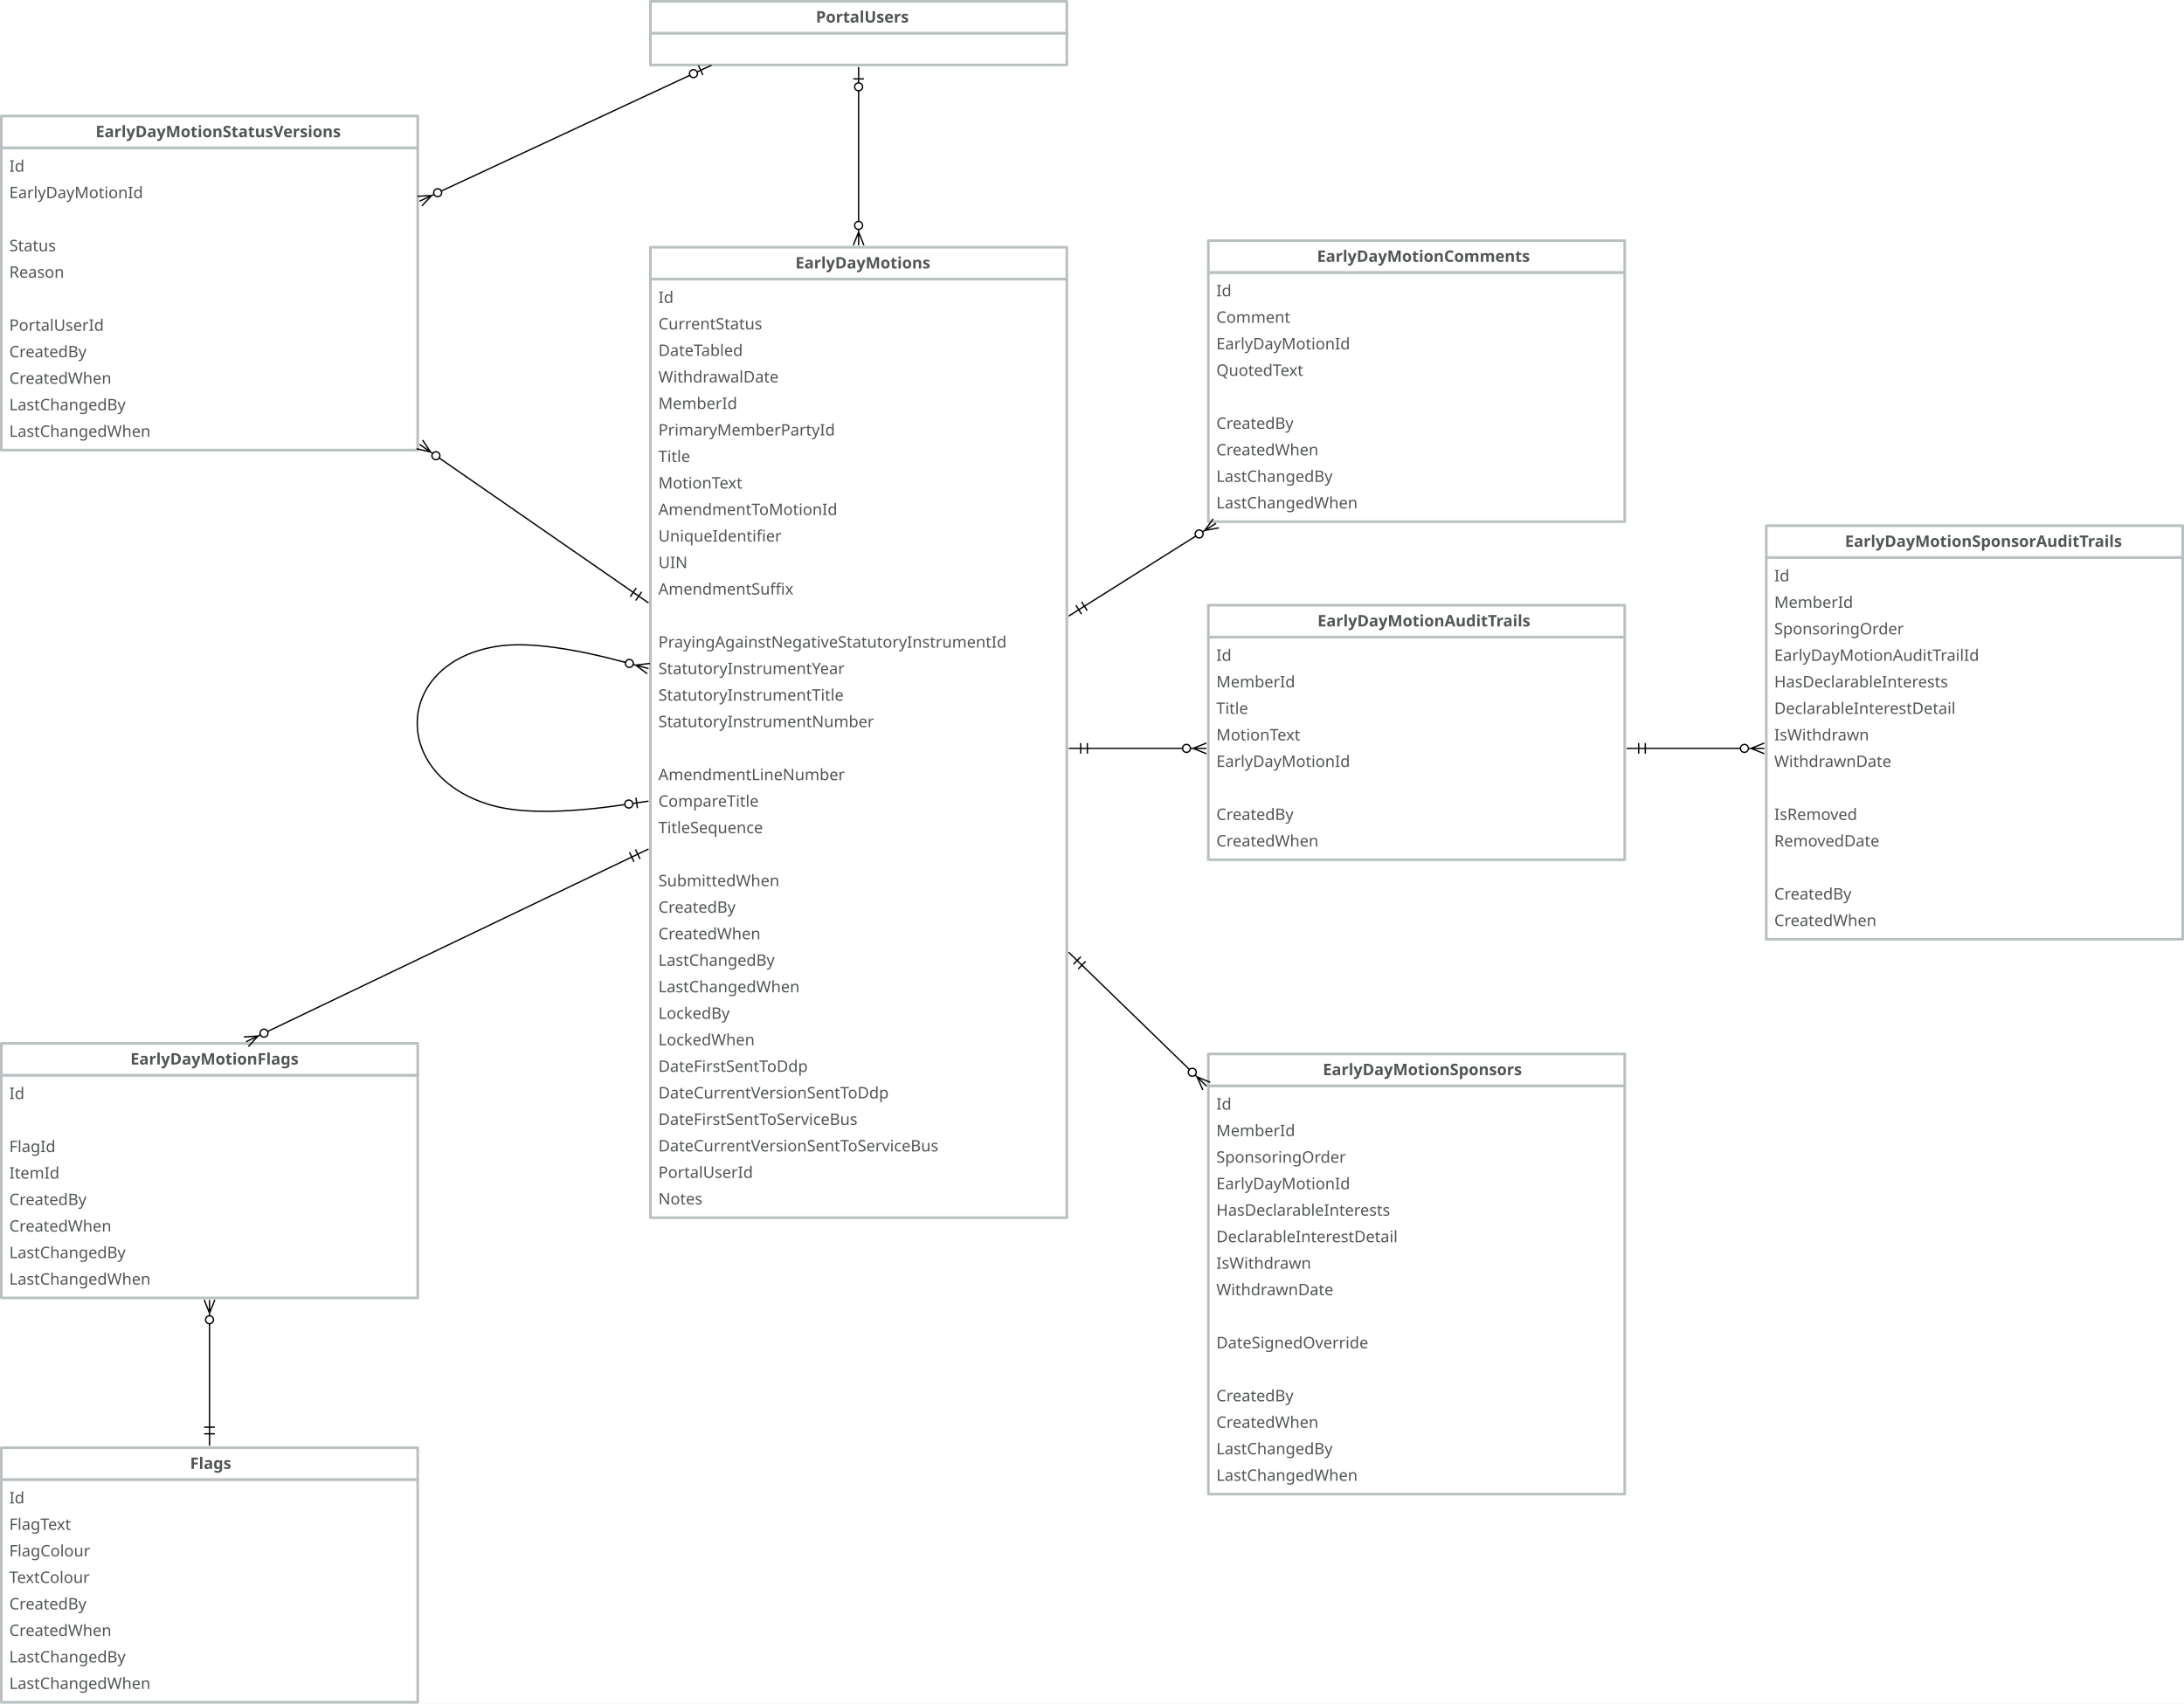
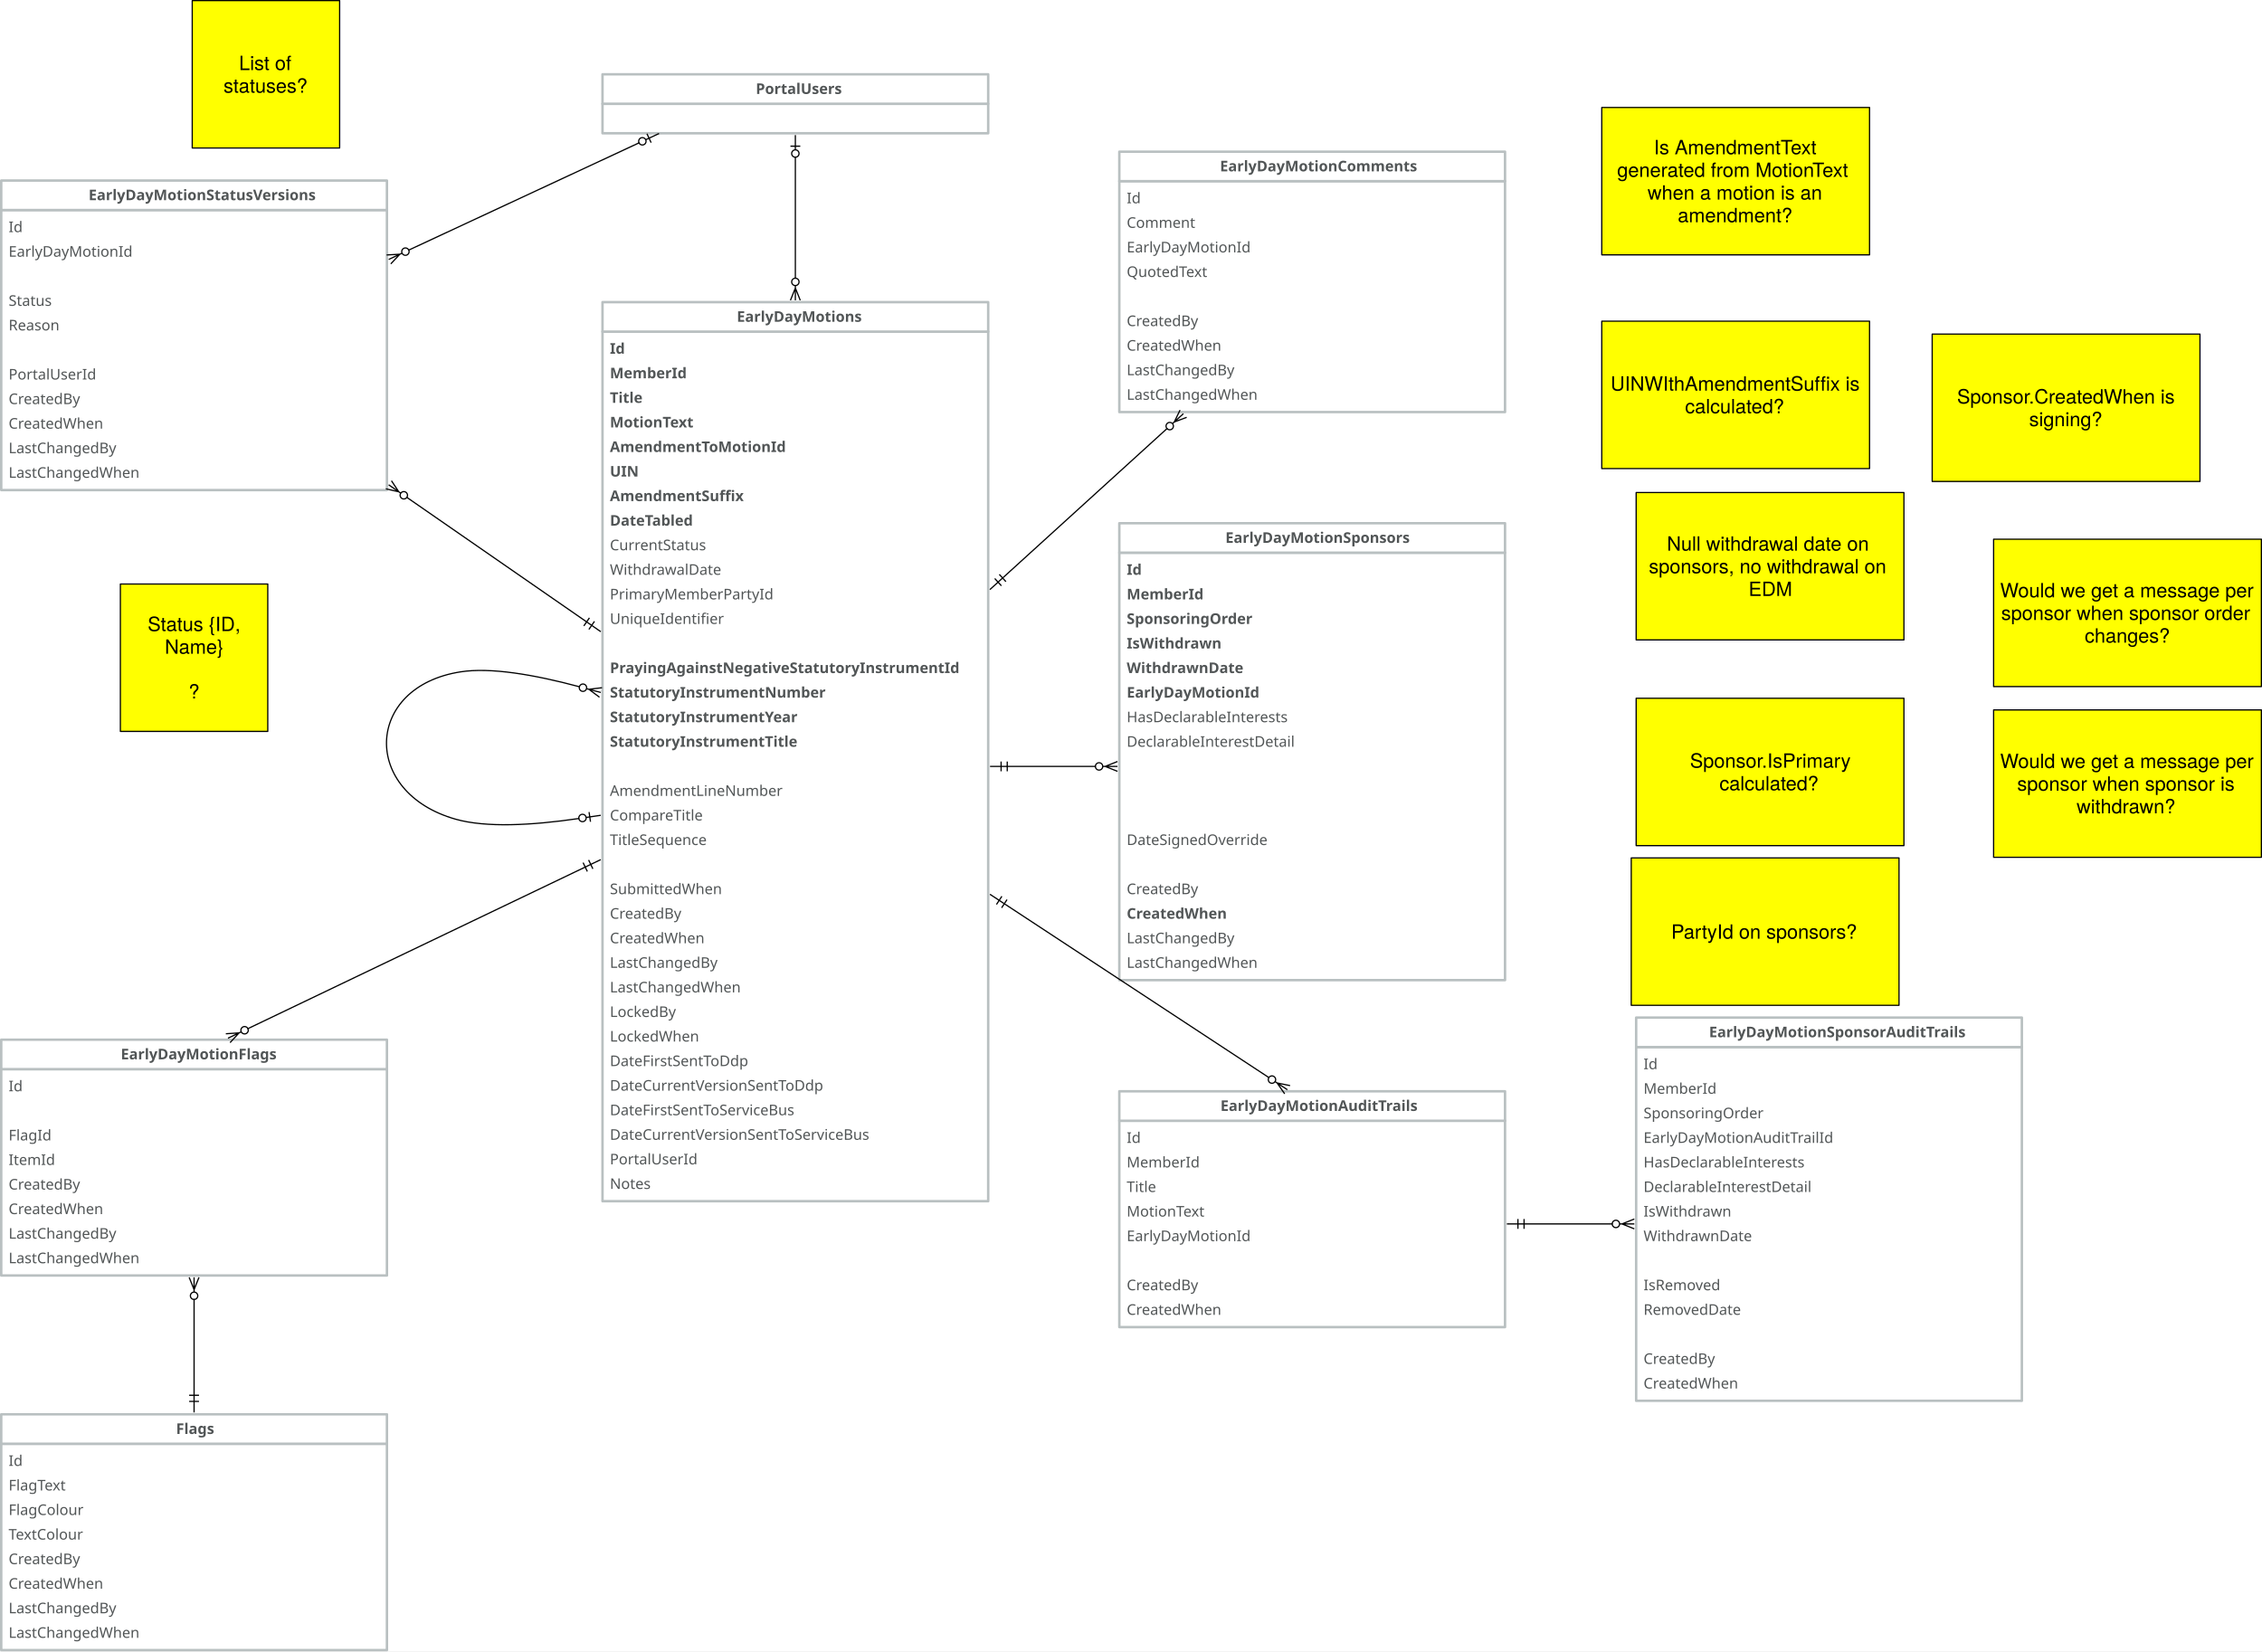
- <svg xmlns="http://www.w3.org/2000/svg" version="1.1" viewBox="8 -59 1647 1285" width="1647" height="1285">
+ <svg xmlns="http://www.w3.org/2000/svg" version="1.1" viewBox="8 -118.5 1841.5 1344.5" width="1841.5" height="1344.5">
  <defs>
    <marker orient="auto" overflow="visible" markerUnits="strokeWidth" id="BarBall_Marker" stroke-linejoin="miter" stroke-miterlimit="10" viewBox="-1 -5 20 10" markerWidth="20" markerHeight="10" color="black">
      <g>
        <path d="M 18 0 L 6 0 M 9 4 L 9 -4 M .879 2.121 C -.293 .95 -.293 -.95 .879 -2.121 C 2.05 -3.293 3.95 -3.293 5.121 -2.121 C 6.293 -.95 6.293 .95 5.121 2.121 C 3.95 3.293 2.05 3.293 .879 2.121" fill="none" stroke="currentColor" stroke-width="1" />
      </g>
    </marker>
    <marker orient="auto" overflow="visible" markerUnits="strokeWidth" id="CrowBall_Marker" stroke-linejoin="miter" stroke-miterlimit="10" viewBox="-19 -5 20 10" markerWidth="20" markerHeight="10" color="black">
      <g>
        <path d="M -18 0 L -6 0 M -18 -4 L -8 0 L -18 4 M -.879 -2.121 C .293 -.95 .293 .95 -.879 2.121 C -2.05 3.293 -3.95 3.293 -5.121 2.121 C -6.293 .95 -6.293 -.95 -5.121 -2.121 C -3.95 -3.293 -2.05 -3.293 -.879 -2.121" fill="none" stroke="currentColor" stroke-width="1" />
      </g>
    </marker>
    <marker orient="auto" overflow="visible" markerUnits="strokeWidth" id="DoubleBar_Marker" stroke-linejoin="miter" stroke-miterlimit="10" viewBox="-1 -5 16 10" markerWidth="16" markerHeight="10" color="black">
      <g>
        <path d="M 14 0 L 0 0 M 5 4 L 5 -4 M 0 4 L 0 -4" fill="none" stroke="currentColor" stroke-width="1" />
      </g>
    </marker>
  </defs>
  <g id="Canvas_1" stroke="none" fill="none" stroke-opacity="1" stroke-dasharray="none" fill-opacity="1">
-     <rect fill="white" x="8" y="-59" width="1647" height="1285" />
+     <rect fill="white" x="8" y="-118.5" width="1841.5" height="1344.5" />
    <g id="Canvas_1_Layer_1">
      <g id="Group_2">
        <g id="Graphic_4">
          <rect x="498.5" y="151.5" width="314" height="708" fill="white" />
          <rect x="498.5" y="151.5" width="314" height="708" stroke="#b9c0c1" stroke-linecap="round" stroke-linejoin="round" stroke-width="2" />
          <text transform="translate(504.5 157.5)" fill="#515556">
-             <tspan font-family="Avenir" font-size="12" fill="#515556" x="0" y="12" xml:space="preserve">Id</tspan>
-             <tspan font-family="Avenir" font-size="12" fill="#515556" x="0" y="32" xml:space="preserve">CurrentStatus</tspan>
-             <tspan font-family="Avenir" font-size="12" fill="#515556" x="0" y="52" xml:space="preserve">DateTabled</tspan>
-             <tspan font-family="Avenir" font-size="12" fill="#515556" x="0" y="72" xml:space="preserve">WithdrawalDate</tspan>
-             <tspan font-family="Avenir" font-size="12" fill="#515556" x="0" y="92" xml:space="preserve">MemberId</tspan>
-             <tspan font-family="Avenir" font-size="12" fill="#515556" x="0" y="112" xml:space="preserve">PrimaryMemberPartyId</tspan>
-             <tspan font-family="Avenir" font-size="12" fill="#515556" x="0" y="132" xml:space="preserve">Title</tspan>
-             <tspan font-family="Avenir" font-size="12" fill="#515556" x="0" y="152" xml:space="preserve">MotionText</tspan>
-             <tspan font-family="Avenir" font-size="12" fill="#515556" x="0" y="172" xml:space="preserve">AmendmentToMotionId</tspan>
-             <tspan font-family="Avenir" font-size="12" fill="#515556" x="0" y="192" xml:space="preserve">UniqueIdentifier</tspan>
-             <tspan font-family="Avenir" font-size="12" fill="#515556" x="0" y="212" xml:space="preserve">UIN</tspan>
-             <tspan font-family="Avenir" font-size="12" fill="#515556" x="0" y="232" xml:space="preserve">AmendmentSuffix</tspan>
-             <tspan font-family="Avenir" font-size="12" fill="#515556" x="0" y="272" xml:space="preserve">PrayingAgainstNegativeStatutoryInstrumentId</tspan>
-             <tspan font-family="Avenir" font-size="12" fill="#515556" x="0" y="292" xml:space="preserve">StatutoryInstrumentYear</tspan>
-             <tspan font-family="Avenir" font-size="12" fill="#515556" x="0" y="312" xml:space="preserve">StatutoryInstrumentTitle</tspan>
-             <tspan font-family="Avenir" font-size="12" fill="#515556" x="0" y="332" xml:space="preserve">StatutoryInstrumentNumber</tspan>
+             <tspan font-family="Avenir" font-weight="bold" font-size="12" fill="#515556" x="0" y="12" xml:space="preserve">Id</tspan>
+             <tspan font-family="Avenir" font-weight="bold" font-size="12" fill="#515556" x="0" y="32" xml:space="preserve">MemberId</tspan>
+             <tspan font-family="Avenir" font-weight="bold" font-size="12" fill="#515556" x="0" y="52" xml:space="preserve">Title</tspan>
+             <tspan font-family="Avenir" font-weight="bold" font-size="12" fill="#515556" x="0" y="72" xml:space="preserve">MotionText</tspan>
+             <tspan font-family="Avenir" font-weight="bold" font-size="12" fill="#515556" x="0" y="92" xml:space="preserve">AmendmentToMotionId</tspan>
+             <tspan font-family="Avenir" font-weight="bold" font-size="12" fill="#515556" x="0" y="112" xml:space="preserve">UIN</tspan>
+             <tspan font-family="Avenir" font-weight="bold" font-size="12" fill="#515556" x="0" y="132" xml:space="preserve">AmendmentSuffix</tspan>
+             <tspan font-family="Avenir" font-weight="bold" font-size="12" fill="#515556" x="0" y="152" xml:space="preserve">DateTabled</tspan>
+             <tspan font-family="Avenir" font-size="12" fill="#515556" x="0" y="172" xml:space="preserve">CurrentStatus</tspan>
+             <tspan font-family="Avenir" font-size="12" fill="#515556" x="0" y="192" xml:space="preserve">WithdrawalDate</tspan>
+             <tspan font-family="Avenir" font-size="12" fill="#515556" x="0" y="212" xml:space="preserve">PrimaryMemberPartyId</tspan>
+             <tspan font-family="Avenir" font-size="12" fill="#515556" x="0" y="232" xml:space="preserve">UniqueIdentifier</tspan>
+             <tspan font-family="Avenir" font-weight="bold" font-size="12" fill="#515556" x="0" y="272" xml:space="preserve">PrayingAgainstNegativeStatutoryInstrumentId</tspan>
+             <tspan font-family="Avenir" font-weight="bold" font-size="12" fill="#515556" x="0" y="292" xml:space="preserve">StatutoryInstrumentNumber</tspan>
+             <tspan font-family="Avenir" font-weight="bold" font-size="12" fill="#515556" x="0" y="312" xml:space="preserve">StatutoryInstrumentYear</tspan>
+             <tspan font-family="Avenir" font-weight="bold" font-size="12" fill="#515556" x="0" y="332" xml:space="preserve">StatutoryInstrumentTitle</tspan>
            <tspan font-family="Avenir" font-size="12" fill="#515556" x="0" y="372" xml:space="preserve">AmendmentLineNumber</tspan>
            <tspan font-family="Avenir" font-size="12" fill="#515556" x="0" y="392" xml:space="preserve">CompareTitle</tspan>
            <tspan font-family="Avenir" font-size="12" fill="#515556" x="0" y="412" xml:space="preserve">TitleSequence</tspan>
            <tspan font-family="Avenir" font-size="12" fill="#515556" x="0" y="452" xml:space="preserve">SubmittedWhen</tspan>
            <tspan font-family="Avenir" font-size="12" fill="#515556" x="0" y="472" xml:space="preserve">CreatedBy</tspan>
            <tspan font-family="Avenir" font-size="12" fill="#515556" x="0" y="492" xml:space="preserve">CreatedWhen</tspan>
            <tspan font-family="Avenir" font-size="12" fill="#515556" x="0" y="512" xml:space="preserve">LastChangedBy</tspan>
            <tspan font-family="Avenir" font-size="12" fill="#515556" x="0" y="532" xml:space="preserve">LastChangedWhen</tspan>
            <tspan font-family="Avenir" font-size="12" fill="#515556" x="0" y="552" xml:space="preserve">LockedBy</tspan>
            <tspan font-family="Avenir" font-size="12" fill="#515556" x="0" y="572" xml:space="preserve">LockedWhen</tspan>
            <tspan font-family="Avenir" font-size="12" fill="#515556" x="0" y="592" xml:space="preserve">DateFirstSentToDdp</tspan>
            <tspan font-family="Avenir" font-size="12" fill="#515556" x="0" y="612" xml:space="preserve">DateCurrentVersionSentToDdp</tspan>
            <tspan font-family="Avenir" font-size="12" fill="#515556" x="0" y="632" xml:space="preserve">DateFirstSentToServiceBus</tspan>
            <tspan font-family="Avenir" font-size="12" fill="#515556" x="0" y="652" xml:space="preserve">DateCurrentVersionSentToServiceBus</tspan>
            <tspan font-family="Avenir" font-size="12" fill="#515556" x="0" y="672" xml:space="preserve">PortalUserId</tspan>
            <tspan font-family="Avenir" font-size="12" fill="#515556" x="0" y="692" xml:space="preserve">Notes</tspan>
          </text>
        </g>
        <g id="Graphic_3">
          <rect x="498.5" y="127.5" width="314" height="24" fill="white" />
          <rect x="498.5" y="127.5" width="314" height="24" stroke="#b9c0c1" stroke-linecap="round" stroke-linejoin="round" stroke-width="2" />
          <text transform="translate(504.5 131.5)" fill="#515556">
            <tspan font-family="Avenir" font-weight="bold" font-size="12" fill="#515556" x="103.33" y="12" xml:space="preserve">EarlyDayMotions</tspan>
          </text>
        </g>
      </g>
      <g id="Line_7">
        <path d="M 479.691 440.632 C 442.497 430.654 407.214 424.734 383 428.5 C 304.666 440.682 301.799 526.686 379 548.5 C 403.524 555.43 440.369 553.618 479.232 547.918" marker-end="url(#BarBall_Marker)" marker-start="url(#CrowBall_Marker)" stroke="black" stroke-linecap="round" stroke-linejoin="round" stroke-width="1" />
      </g>
      <g id="Group_8">
        <g id="Graphic_10">
          <rect x="498.5" y="-34" width="314" height="24" fill="white" />
          <rect x="498.5" y="-34" width="314" height="24" stroke="#b9c0c1" stroke-linecap="round" stroke-linejoin="round" stroke-width="2" />
        </g>
        <g id="Graphic_9">
          <rect x="498.5" y="-58" width="314" height="24" fill="white" />
          <rect x="498.5" y="-58" width="314" height="24" stroke="#b9c0c1" stroke-linecap="round" stroke-linejoin="round" stroke-width="2" />
          <text transform="translate(504.5 -54)" fill="#515556">
            <tspan font-family="Avenir" font-weight="bold" font-size="12" fill="#515556" x="118.786" y="12" xml:space="preserve">PortalUsers</tspan>
          </text>
        </g>
      </g>
      <g id="Line_11">
        <line x1="655.5" y1="108" x2="655.5" y2="9.5" marker-end="url(#BarBall_Marker)" marker-start="url(#CrowBall_Marker)" stroke="black" stroke-linecap="round" stroke-linejoin="round" stroke-width="1" />
      </g>
      <g id="Group_22">
        <g id="Graphic_24">
          <rect x="9" y="52.5" width="314" height="228" fill="white" />
          <rect x="9" y="52.5" width="314" height="228" stroke="#b9c0c1" stroke-linecap="round" stroke-linejoin="round" stroke-width="2" />
          <text transform="translate(15 58.5)" fill="#515556">
            <tspan font-family="Avenir" font-size="12" fill="#515556" x="0" y="12" xml:space="preserve">Id</tspan>
            <tspan font-family="Avenir" font-size="12" fill="#515556" x="0" y="32" xml:space="preserve">EarlyDayMotionId</tspan>
            <tspan font-family="Avenir" font-size="12" fill="#515556" x="0" y="72" xml:space="preserve">Status</tspan>
            <tspan font-family="Avenir" font-size="12" fill="#515556" x="0" y="92" xml:space="preserve">Reason</tspan>
            <tspan font-family="Avenir" font-size="12" fill="#515556" x="0" y="132" xml:space="preserve">PortalUserId</tspan>
            <tspan font-family="Avenir" font-size="12" fill="#515556" x="0" y="152" xml:space="preserve">CreatedBy</tspan>
            <tspan font-family="Avenir" font-size="12" fill="#515556" x="0" y="172" xml:space="preserve">CreatedWhen</tspan>
            <tspan font-family="Avenir" font-size="12" fill="#515556" x="0" y="192" xml:space="preserve">LastChangedBy</tspan>
            <tspan font-family="Avenir" font-size="12" fill="#515556" x="0" y="212" xml:space="preserve">LastChangedWhen</tspan>
          </text>
        </g>
        <g id="Graphic_23">
          <rect x="9" y="28.5" width="314" height="24" fill="white" />
          <rect x="9" y="28.5" width="314" height="24" stroke="#b9c0c1" stroke-linecap="round" stroke-linejoin="round" stroke-width="2" />
          <text transform="translate(15 32.5)" fill="#515556">
            <tspan font-family="Avenir" font-weight="bold" font-size="12" fill="#515556" x="65.11" y="12" xml:space="preserve">EarlyDayMotionStatusVersions</tspan>
          </text>
        </g>
      </g>
      <g id="Line_25">
        <line x1="339.209" y1="286.455" x2="485.579" y2="387.823" marker-end="url(#DoubleBar_Marker)" marker-start="url(#CrowBall_Marker)" stroke="black" stroke-linecap="round" stroke-linejoin="round" stroke-width="1" />
      </g>
      <g id="Line_26">
        <line x1="340.771" y1="85.109" x2="528.229" y2="-2.19" marker-end="url(#BarBall_Marker)" marker-start="url(#CrowBall_Marker)" stroke="black" stroke-linecap="round" stroke-linejoin="round" stroke-width="1" />
      </g>
      <g id="Group_32">
        <g id="Graphic_34">
          <rect x="9" y="752" width="314" height="168" fill="white" />
          <rect x="9" y="752" width="314" height="168" stroke="#b9c0c1" stroke-linecap="round" stroke-linejoin="round" stroke-width="2" />
          <text transform="translate(15 758)" fill="#515556">
            <tspan font-family="Avenir" font-size="12" fill="#515556" x="0" y="12" xml:space="preserve">Id</tspan>
            <tspan font-family="Avenir" font-size="12" fill="#515556" x="0" y="52" xml:space="preserve">FlagId</tspan>
            <tspan font-family="Avenir" font-size="12" fill="#515556" x="0" y="72" xml:space="preserve">ItemId</tspan>
            <tspan font-family="Avenir" font-size="12" fill="#515556" x="0" y="92" xml:space="preserve">CreatedBy</tspan>
            <tspan font-family="Avenir" font-size="12" fill="#515556" x="0" y="112" xml:space="preserve">CreatedWhen</tspan>
            <tspan font-family="Avenir" font-size="12" fill="#515556" x="0" y="132" xml:space="preserve">LastChangedBy</tspan>
            <tspan font-family="Avenir" font-size="12" fill="#515556" x="0" y="152" xml:space="preserve">LastChangedWhen</tspan>
          </text>
        </g>
        <g id="Graphic_33">
          <rect x="9" y="728" width="314" height="24" fill="white" />
          <rect x="9" y="728" width="314" height="24" stroke="#b9c0c1" stroke-linecap="round" stroke-linejoin="round" stroke-width="2" />
          <text transform="translate(15 732)" fill="#515556">
            <tspan font-family="Avenir" font-weight="bold" font-size="12" fill="#515556" x="91.324" y="12" xml:space="preserve">EarlyDayMotionFlags</tspan>
          </text>
        </g>
      </g>
      <g id="Line_35">
        <line x1="209.821" y1="719.007" x2="484.423" y2="587.456" marker-end="url(#DoubleBar_Marker)" marker-start="url(#CrowBall_Marker)" stroke="black" stroke-linecap="round" stroke-linejoin="round" stroke-width="1" />
      </g>
      <g id="Group_36">
        <g id="Graphic_38">
          <rect x="9" y="1057" width="314" height="168" fill="white" />
          <rect x="9" y="1057" width="314" height="168" stroke="#b9c0c1" stroke-linecap="round" stroke-linejoin="round" stroke-width="2" />
          <text transform="translate(15 1063)" fill="#515556">
            <tspan font-family="Avenir" font-size="12" fill="#515556" x="0" y="12" xml:space="preserve">Id</tspan>
            <tspan font-family="Avenir" font-size="12" fill="#515556" x="0" y="32" xml:space="preserve">FlagText</tspan>
            <tspan font-family="Avenir" font-size="12" fill="#515556" x="0" y="52" xml:space="preserve">FlagColour</tspan>
            <tspan font-family="Avenir" font-size="12" fill="#515556" x="0" y="72" xml:space="preserve">TextColour</tspan>
            <tspan font-family="Avenir" font-size="12" fill="#515556" x="0" y="92" xml:space="preserve">CreatedBy</tspan>
            <tspan font-family="Avenir" font-size="12" fill="#515556" x="0" y="112" xml:space="preserve">CreatedWhen</tspan>
            <tspan font-family="Avenir" font-size="12" fill="#515556" x="0" y="132" xml:space="preserve">LastChangedBy</tspan>
            <tspan font-family="Avenir" font-size="12" fill="#515556" x="0" y="152" xml:space="preserve">LastChangedWhen</tspan>
          </text>
        </g>
        <g id="Graphic_37">
          <rect x="9" y="1033" width="314" height="24" fill="white" />
          <rect x="9" y="1033" width="314" height="24" stroke="#b9c0c1" stroke-linecap="round" stroke-linejoin="round" stroke-width="2" />
          <text transform="translate(15 1037)" fill="#515556">
            <tspan font-family="Avenir" font-weight="bold" font-size="12" fill="#515556" x="136.33" y="12" xml:space="preserve">Flags</tspan>
          </text>
        </g>
      </g>
      <g id="Line_39">
        <line x1="166" y1="939.5" x2="166" y2="1017.5" marker-end="url(#DoubleBar_Marker)" marker-start="url(#CrowBall_Marker)" stroke="black" stroke-linecap="round" stroke-linejoin="round" stroke-width="1" />
      </g>
      <g id="Group_41">
        <g id="Graphic_43">
-           <rect x="919.25" y="760" width="314" height="308" fill="white" />
-           <rect x="919.25" y="760" width="314" height="308" stroke="#b9c0c1" stroke-linecap="round" stroke-linejoin="round" stroke-width="2" />
-           <text transform="translate(925.25 766)" fill="#515556">
-             <tspan font-family="Avenir" font-size="12" fill="#515556" x="0" y="12" xml:space="preserve">Id</tspan>
-             <tspan font-family="Avenir" font-size="12" fill="#515556" x="0" y="32" xml:space="preserve">MemberId</tspan>
-             <tspan font-family="Avenir" font-size="12" fill="#515556" x="0" y="52" xml:space="preserve">SponsoringOrder</tspan>
-             <tspan font-family="Avenir" font-size="12" fill="#515556" x="0" y="72" xml:space="preserve">EarlyDayMotionId</tspan>
-             <tspan font-family="Avenir" font-size="12" fill="#515556" x="0" y="92" xml:space="preserve">HasDeclarableInterests</tspan>
-             <tspan font-family="Avenir" font-size="12" fill="#515556" x="0" y="112" xml:space="preserve">DeclarableInterestDetail</tspan>
-             <tspan font-family="Avenir" font-size="12" fill="#515556" x="0" y="132" xml:space="preserve">IsWithdrawn</tspan>
-             <tspan font-family="Avenir" font-size="12" fill="#515556" x="0" y="152" xml:space="preserve">WithdrawnDate</tspan>
-             <tspan font-family="Avenir" font-size="12" fill="#515556" x="0" y="192" xml:space="preserve">DateSignedOverride</tspan>
-             <tspan font-family="Avenir" font-size="12" fill="#515556" x="0" y="232" xml:space="preserve">CreatedBy</tspan>
-             <tspan font-family="Avenir" font-size="12" fill="#515556" x="0" y="252" xml:space="preserve">CreatedWhen</tspan>
-             <tspan font-family="Avenir" font-size="12" fill="#515556" x="0" y="272" xml:space="preserve">LastChangedBy</tspan>
-             <tspan font-family="Avenir" font-size="12" fill="#515556" x="0" y="292" xml:space="preserve">LastChangedWhen</tspan>
+           <rect x="919.25" y="331.5" width="314" height="348" fill="white" />
+           <rect x="919.25" y="331.5" width="314" height="348" stroke="#b9c0c1" stroke-linecap="round" stroke-linejoin="round" stroke-width="2" />
+           <text transform="translate(925.25 337.5)" fill="#515556">
+             <tspan font-family="Avenir" font-weight="bold" font-size="12" fill="#515556" x="0" y="12" xml:space="preserve">Id</tspan>
+             <tspan font-family="Avenir" font-weight="bold" font-size="12" fill="#515556" x="0" y="32" xml:space="preserve">MemberId</tspan>
+             <tspan font-family="Avenir" font-weight="bold" font-size="12" fill="#515556" x="0" y="52" xml:space="preserve">SponsoringOrder</tspan>
+             <tspan font-family="Avenir" font-weight="bold" font-size="12" fill="#515556" x="0" y="72" xml:space="preserve">IsWithdrawn</tspan>
+             <tspan font-family="Avenir" font-weight="bold" font-size="12" fill="#515556" x="0" y="92" xml:space="preserve">WithdrawnDate</tspan>
+             <tspan font-family="Avenir" font-weight="bold" font-size="12" fill="#515556" x="0" y="112" xml:space="preserve">EarlyDayMotionId</tspan>
+             <tspan font-family="Avenir" font-size="12" fill="#515556" x="0" y="132" xml:space="preserve">HasDeclarableInterests</tspan>
+             <tspan font-family="Avenir" font-size="12" fill="#515556" x="0" y="152" xml:space="preserve">DeclarableInterestDetail</tspan>
+             <tspan font-family="Avenir" font-size="12" fill="#515556" x="0" y="232" xml:space="preserve">DateSignedOverride</tspan>
+             <tspan font-family="Avenir" font-size="12" fill="#515556" x="0" y="272" xml:space="preserve">CreatedBy</tspan>
+             <tspan font-family="Avenir" font-weight="bold" font-size="12" fill="#515556" x="0" y="292" xml:space="preserve">CreatedWhen</tspan>
+             <tspan font-family="Avenir" font-size="12" fill="#515556" x="0" y="312" xml:space="preserve">LastChangedBy</tspan>
+             <tspan font-family="Avenir" font-size="12" fill="#515556" x="0" y="332" xml:space="preserve">LastChangedWhen</tspan>
          </text>
        </g>
        <g id="Graphic_42">
-           <rect x="919.25" y="736" width="314" height="24" fill="white" />
-           <rect x="919.25" y="736" width="314" height="24" stroke="#b9c0c1" stroke-linecap="round" stroke-linejoin="round" stroke-width="2" />
-           <text transform="translate(925.25 740)" fill="#515556">
+           <rect x="919.25" y="307.5" width="314" height="24" fill="white" />
+           <rect x="919.25" y="307.5" width="314" height="24" stroke="#b9c0c1" stroke-linecap="round" stroke-linejoin="round" stroke-width="2" />
+           <text transform="translate(925.25 311.5)" fill="#515556">
            <tspan font-family="Avenir" font-weight="bold" font-size="12" fill="#515556" x="80.344" y="12" xml:space="preserve">EarlyDayMotionSponsors</tspan>
          </text>
        </g>
      </g>
      <g id="Line_44">
-         <line x1="904.977" y1="747.713" x2="823.903" y2="669" marker-end="url(#DoubleBar_Marker)" marker-start="url(#CrowBall_Marker)" stroke="black" stroke-linecap="round" stroke-linejoin="round" stroke-width="1" />
+         <line x1="899.75" y1="505.5" x2="828" y2="505.5" marker-end="url(#DoubleBar_Marker)" marker-start="url(#CrowBall_Marker)" stroke="black" stroke-linecap="round" stroke-linejoin="round" stroke-width="1" />
      </g>
      <g id="Group_46">
        <g id="Graphic_48">
-           <rect x="1340" y="361.5" width="314" height="288" fill="white" />
-           <rect x="1340" y="361.5" width="314" height="288" stroke="#b9c0c1" stroke-linecap="round" stroke-linejoin="round" stroke-width="2" />
-           <text transform="translate(1346 367.5)" fill="#515556">
+           <rect x="1340" y="734" width="314" height="288" fill="white" />
+           <rect x="1340" y="734" width="314" height="288" stroke="#b9c0c1" stroke-linecap="round" stroke-linejoin="round" stroke-width="2" />
+           <text transform="translate(1346 740)" fill="#515556">
            <tspan font-family="Avenir" font-size="12" fill="#515556" x="0" y="12" xml:space="preserve">Id</tspan>
            <tspan font-family="Avenir" font-size="12" fill="#515556" x="0" y="32" xml:space="preserve">MemberId</tspan>
            <tspan font-family="Avenir" font-size="12" fill="#515556" x="0" y="52" xml:space="preserve">SponsoringOrder</tspan>
            <tspan font-family="Avenir" font-size="12" fill="#515556" x="0" y="72" xml:space="preserve">EarlyDayMotionAuditTrailId</tspan>
            <tspan font-family="Avenir" font-size="12" fill="#515556" x="0" y="92" xml:space="preserve">HasDeclarableInterests</tspan>
            <tspan font-family="Avenir" font-size="12" fill="#515556" x="0" y="112" xml:space="preserve">DeclarableInterestDetail</tspan>
            <tspan font-family="Avenir" font-size="12" fill="#515556" x="0" y="132" xml:space="preserve">IsWithdrawn</tspan>
            <tspan font-family="Avenir" font-size="12" fill="#515556" x="0" y="152" xml:space="preserve">WithdrawnDate</tspan>
            <tspan font-family="Avenir" font-size="12" fill="#515556" x="0" y="192" xml:space="preserve">IsRemoved</tspan>
            <tspan font-family="Avenir" font-size="12" fill="#515556" x="0" y="212" xml:space="preserve">RemovedDate</tspan>
            <tspan font-family="Avenir" font-size="12" fill="#515556" x="0" y="252" xml:space="preserve">CreatedBy</tspan>
            <tspan font-family="Avenir" font-size="12" fill="#515556" x="0" y="272" xml:space="preserve">CreatedWhen</tspan>
          </text>
        </g>
        <g id="Graphic_47">
-           <rect x="1340" y="337.5" width="314" height="24" fill="white" />
-           <rect x="1340" y="337.5" width="314" height="24" stroke="#b9c0c1" stroke-linecap="round" stroke-linejoin="round" stroke-width="2" />
-           <text transform="translate(1346 341.5)" fill="#515556">
+           <rect x="1340" y="710" width="314" height="24" fill="white" />
+           <rect x="1340" y="710" width="314" height="24" stroke="#b9c0c1" stroke-linecap="round" stroke-linejoin="round" stroke-width="2" />
+           <text transform="translate(1346 714)" fill="#515556">
            <tspan font-family="Avenir" font-weight="bold" font-size="12" fill="#515556" x="53.32" y="12" xml:space="preserve">EarlyDayMotionSponsorAuditTrails</tspan>
          </text>
        </g>
      </g>
      <g id="Line_49">
-         <line x1="1320.5" y1="505.5" x2="1248.75" y2="505.5" marker-end="url(#DoubleBar_Marker)" marker-start="url(#CrowBall_Marker)" stroke="black" stroke-linecap="round" stroke-linejoin="round" stroke-width="1" />
+         <line x1="1320.5" y1="878" x2="1248.75" y2="878" marker-end="url(#DoubleBar_Marker)" marker-start="url(#CrowBall_Marker)" stroke="black" stroke-linecap="round" stroke-linejoin="round" stroke-width="1" />
      </g>
      <g id="Group_50">
        <g id="Graphic_52">
-           <rect x="919.25" y="421.5" width="314" height="168" fill="white" />
-           <rect x="919.25" y="421.5" width="314" height="168" stroke="#b9c0c1" stroke-linecap="round" stroke-linejoin="round" stroke-width="2" />
-           <text transform="translate(925.25 427.5)" fill="#515556">
+           <rect x="919.25" y="794" width="314" height="168" fill="white" />
+           <rect x="919.25" y="794" width="314" height="168" stroke="#b9c0c1" stroke-linecap="round" stroke-linejoin="round" stroke-width="2" />
+           <text transform="translate(925.25 800)" fill="#515556">
            <tspan font-family="Avenir" font-size="12" fill="#515556" x="0" y="12" xml:space="preserve">Id</tspan>
            <tspan font-family="Avenir" font-size="12" fill="#515556" x="0" y="32" xml:space="preserve">MemberId</tspan>
            <tspan font-family="Avenir" font-size="12" fill="#515556" x="0" y="52" xml:space="preserve">Title</tspan>
            <tspan font-family="Avenir" font-size="12" fill="#515556" x="0" y="72" xml:space="preserve">MotionText</tspan>
            <tspan font-family="Avenir" font-size="12" fill="#515556" x="0" y="92" xml:space="preserve">EarlyDayMotionId</tspan>
            <tspan font-family="Avenir" font-size="12" fill="#515556" x="0" y="132" xml:space="preserve">CreatedBy</tspan>
            <tspan font-family="Avenir" font-size="12" fill="#515556" x="0" y="152" xml:space="preserve">CreatedWhen</tspan>
          </text>
        </g>
        <g id="Graphic_51">
-           <rect x="919.25" y="397.5" width="314" height="24" fill="white" />
-           <rect x="919.25" y="397.5" width="314" height="24" stroke="#b9c0c1" stroke-linecap="round" stroke-linejoin="round" stroke-width="2" />
-           <text transform="translate(925.25 401.5)" fill="#515556">
+           <rect x="919.25" y="770" width="314" height="24" fill="white" />
+           <rect x="919.25" y="770" width="314" height="24" stroke="#b9c0c1" stroke-linecap="round" stroke-linejoin="round" stroke-width="2" />
+           <text transform="translate(925.25 774)" fill="#515556">
            <tspan font-family="Avenir" font-weight="bold" font-size="12" fill="#515556" x="76.306" y="12" xml:space="preserve">EarlyDayMotionAuditTrails</tspan>
          </text>
        </g>
      </g>
      <g id="Line_54">
-         <line x1="899.75" y1="505.5" x2="828" y2="505.5" marker-end="url(#DoubleBar_Marker)" marker-start="url(#CrowBall_Marker)" stroke="black" stroke-linecap="round" stroke-linejoin="round" stroke-width="1" />
+         <line x1="1041.007" y1="758.84" x2="825.618" y2="617.294" marker-end="url(#DoubleBar_Marker)" marker-start="url(#CrowBall_Marker)" stroke="black" stroke-linecap="round" stroke-linejoin="round" stroke-width="1" />
      </g>
      <g id="Group_55">
        <g id="Graphic_57">
-           <rect x="919.25" y="146.5" width="314" height="188" fill="white" />
-           <rect x="919.25" y="146.5" width="314" height="188" stroke="#b9c0c1" stroke-linecap="round" stroke-linejoin="round" stroke-width="2" />
-           <text transform="translate(925.25 152.5)" fill="#515556">
+           <rect x="919.25" y="29" width="314" height="188" fill="white" />
+           <rect x="919.25" y="29" width="314" height="188" stroke="#b9c0c1" stroke-linecap="round" stroke-linejoin="round" stroke-width="2" />
+           <text transform="translate(925.25 35)" fill="#515556">
            <tspan font-family="Avenir" font-size="12" fill="#515556" x="0" y="12" xml:space="preserve">Id</tspan>
            <tspan font-family="Avenir" font-size="12" fill="#515556" x="0" y="32" xml:space="preserve">Comment</tspan>
            <tspan font-family="Avenir" font-size="12" fill="#515556" x="0" y="52" xml:space="preserve">EarlyDayMotionId</tspan>
            <tspan font-family="Avenir" font-size="12" fill="#515556" x="0" y="72" xml:space="preserve">QuotedText</tspan>
            <tspan font-family="Avenir" font-size="12" fill="#515556" x="0" y="112" xml:space="preserve">CreatedBy</tspan>
            <tspan font-family="Avenir" font-size="12" fill="#515556" x="0" y="132" xml:space="preserve">CreatedWhen</tspan>
            <tspan font-family="Avenir" font-size="12" fill="#515556" x="0" y="152" xml:space="preserve">LastChangedBy</tspan>
            <tspan font-family="Avenir" font-size="12" fill="#515556" x="0" y="172" xml:space="preserve">LastChangedWhen</tspan>
          </text>
        </g>
        <g id="Graphic_56">
-           <rect x="919.25" y="122.5" width="314" height="24" fill="white" />
-           <rect x="919.25" y="122.5" width="314" height="24" stroke="#b9c0c1" stroke-linecap="round" stroke-linejoin="round" stroke-width="2" />
-           <text transform="translate(925.25 126.5)" fill="#515556">
+           <rect x="919.25" y="5" width="314" height="24" fill="white" />
+           <rect x="919.25" y="5" width="314" height="24" stroke="#b9c0c1" stroke-linecap="round" stroke-linejoin="round" stroke-width="2" />
+           <text transform="translate(925.25 9)" fill="#515556">
            <tspan font-family="Avenir" font-weight="bold" font-size="12" fill="#515556" x="75.898" y="12" xml:space="preserve">EarlyDayMotionComments</tspan>
          </text>
        </g>
      </g>
      <g id="Line_59">
-         <line x1="909.761" y1="345.359" x2="825.769" y2="398.26" marker-end="url(#DoubleBar_Marker)" marker-start="url(#CrowBall_Marker)" stroke="black" stroke-linecap="round" stroke-linejoin="round" stroke-width="1" />
+         <line x1="958.061" y1="230.444" x2="824.229" y2="352.11" marker-end="url(#DoubleBar_Marker)" marker-start="url(#CrowBall_Marker)" stroke="black" stroke-linecap="round" stroke-linejoin="round" stroke-width="1" />
+       </g>
+       <g id="Graphic_60">
+         <rect x="106" y="357" width="120" height="120" fill="yellow" />
+         <rect x="106" y="357" width="120" height="120" stroke="black" stroke-linecap="round" stroke-linejoin="round" stroke-width="1" />
+         <text transform="translate(111 380.328)" fill="black">
+           <tspan font-family="Helvetica Neue" font-size="16" fill="black" x="17.216" y="15" xml:space="preserve">Status {ID, </tspan>
+           <tspan font-family="Helvetica Neue" font-size="16" fill="black" x="31.144" y="33.448" xml:space="preserve">Name}</tspan>
+           <tspan font-family="Helvetica Neue" font-size="16" fill="black" x="50.552" y="69.896" xml:space="preserve">?</tspan>
+         </text>
+       </g>
+       <g id="Graphic_61">
+         <rect x="1340" y="282.5" width="218" height="120" fill="yellow" />
+         <rect x="1340" y="282.5" width="218" height="120" stroke="black" stroke-linecap="round" stroke-linejoin="round" stroke-width="1" />
+         <text transform="translate(1345 314.828)" fill="black">
+           <tspan font-family="Helvetica Neue" font-size="16" fill="black" x="20.008" y="15" xml:space="preserve">Null withdrawal date on </tspan>
+           <tspan font-family="Helvetica Neue" font-size="16" fill="black" x="5.336" y="33.448" xml:space="preserve">sponsors, no withdrawal on </tspan>
+           <tspan font-family="Helvetica Neue" font-size="16" fill="black" x="86.512" y="51.896" xml:space="preserve">EDM</tspan>
+         </text>
+       </g>
+       <g id="Graphic_62">
+         <rect x="1340" y="450" width="218" height="120" fill="yellow" />
+         <rect x="1340" y="450" width="218" height="120" stroke="black" stroke-linecap="round" stroke-linejoin="round" stroke-width="1" />
+         <text transform="translate(1345 491.552)" fill="black">
+           <tspan font-family="Helvetica Neue" font-size="16" fill="black" x="38.808" y="15" xml:space="preserve">Sponsor.IsPrimary </tspan>
+           <tspan font-family="Helvetica Neue" font-size="16" fill="black" x="62.808" y="33.448" xml:space="preserve">calculated?</tspan>
+         </text>
+       </g>
+       <g id="Graphic_63">
+         <rect x="1312" y="143" width="218" height="120" fill="yellow" />
+         <rect x="1312" y="143" width="218" height="120" stroke="black" stroke-linecap="round" stroke-linejoin="round" stroke-width="1" />
+         <text transform="translate(1317 184.552)" fill="black">
+           <tspan font-family="Helvetica Neue" font-size="16" fill="black" x="2.176" y="15" xml:space="preserve">UINWIthAmendmentSuffix is </tspan>
+           <tspan font-family="Helvetica Neue" font-size="16" fill="black" x="62.808" y="33.448" xml:space="preserve">calculated?</tspan>
+         </text>
+       </g>
+       <g id="Graphic_64">
+         <rect x="1631" y="320.5" width="218" height="120" fill="yellow" />
+         <rect x="1631" y="320.5" width="218" height="120" stroke="black" stroke-linecap="round" stroke-linejoin="round" stroke-width="1" />
+         <text transform="translate(1636 352.828)" fill="black">
+           <tspan font-family="Helvetica Neue" font-size="16" fill="black" x=".296" y="15" xml:space="preserve">Would we get a message per </tspan>
+           <tspan font-family="Helvetica Neue" font-size="16" fill="black" x="1.176" y="33.448" xml:space="preserve">sponsor when sponsor order </tspan>
+           <tspan font-family="Helvetica Neue" font-size="16" fill="black" x="69.176" y="51.896" xml:space="preserve">changes?</tspan>
+         </text>
+       </g>
+       <g id="Graphic_65">
+         <rect x="1631" y="459.5" width="218" height="120" fill="yellow" />
+         <rect x="1631" y="459.5" width="218" height="120" stroke="black" stroke-linecap="round" stroke-linejoin="round" stroke-width="1" />
+         <text transform="translate(1636 491.828)" fill="black">
+           <tspan font-family="Helvetica Neue" font-size="16" fill="black" x=".296" y="15" xml:space="preserve">Would we get a message per </tspan>
+           <tspan font-family="Helvetica Neue" font-size="16" fill="black" x="14.216" y="33.448" xml:space="preserve">sponsor when sponsor is </tspan>
+           <tspan font-family="Helvetica Neue" font-size="16" fill="black" x="62.528" y="51.896" xml:space="preserve">withdrawn?</tspan>
+         </text>
+       </g>
+       <g id="Graphic_66">
+         <rect x="1312" y="-31" width="218" height="120" fill="yellow" />
+         <rect x="1312" y="-31" width="218" height="120" stroke="black" stroke-linecap="round" stroke-linejoin="round" stroke-width="1" />
+         <text transform="translate(1317 -7.895996)" fill="black">
+           <tspan font-family="Helvetica Neue" font-size="16" fill="black" x="37.456" y="15" xml:space="preserve">Is AmendmentText </tspan>
+           <tspan font-family="Helvetica Neue" font-size="16" fill="black" x="7.536" y="33.448" xml:space="preserve">generated from MotionText </tspan>
+           <tspan font-family="Helvetica Neue" font-size="16" fill="black" x="32.28" y="51.896" xml:space="preserve">when a motion is an </tspan>
+           <tspan font-family="Helvetica Neue" font-size="16" fill="black" x="56.856" y="70.344" xml:space="preserve">amendment?</tspan>
+         </text>
+       </g>
+       <g id="Graphic_67">
+         <rect x="1581" y="153.5" width="218" height="120" fill="yellow" />
+         <rect x="1581" y="153.5" width="218" height="120" stroke="black" stroke-linecap="round" stroke-linejoin="round" stroke-width="1" />
+         <text transform="translate(1586 195.052)" fill="black">
+           <tspan font-family="Helvetica Neue" font-size="16" fill="black" x="15.24" y="15" xml:space="preserve">Sponsor.CreatedWhen is </tspan>
+           <tspan font-family="Helvetica Neue" font-size="16" fill="black" x="73.92" y="33.448" xml:space="preserve">signing?</tspan>
+         </text>
+       </g>
+       <g id="Graphic_68">
+         <rect x="164.5" y="-118" width="120" height="120" fill="yellow" />
+         <rect x="164.5" y="-118" width="120" height="120" stroke="black" stroke-linecap="round" stroke-linejoin="round" stroke-width="1" />
+         <text transform="translate(169.5 -76.448)" fill="black">
+           <tspan font-family="Helvetica Neue" font-size="16" fill="black" x="33.072" y="15" xml:space="preserve">List of </tspan>
+           <tspan font-family="Helvetica Neue" font-size="16" fill="black" x="20.472" y="33.448" xml:space="preserve">statuses?</tspan>
+         </text>
+       </g>
+       <g id="Graphic_69">
+         <rect x="1336" y="580" width="218" height="120" fill="yellow" />
+         <rect x="1336" y="580" width="218" height="120" stroke="black" stroke-linecap="round" stroke-linejoin="round" stroke-width="1" />
+         <text transform="translate(1341 630.776)" fill="black">
+           <tspan font-family="Helvetica Neue" font-size="16" fill="black" x="27.544" y="15" xml:space="preserve">PartyId on sponsors?</tspan>
+         </text>
      </g>
    </g>
  </g>
</svg>
